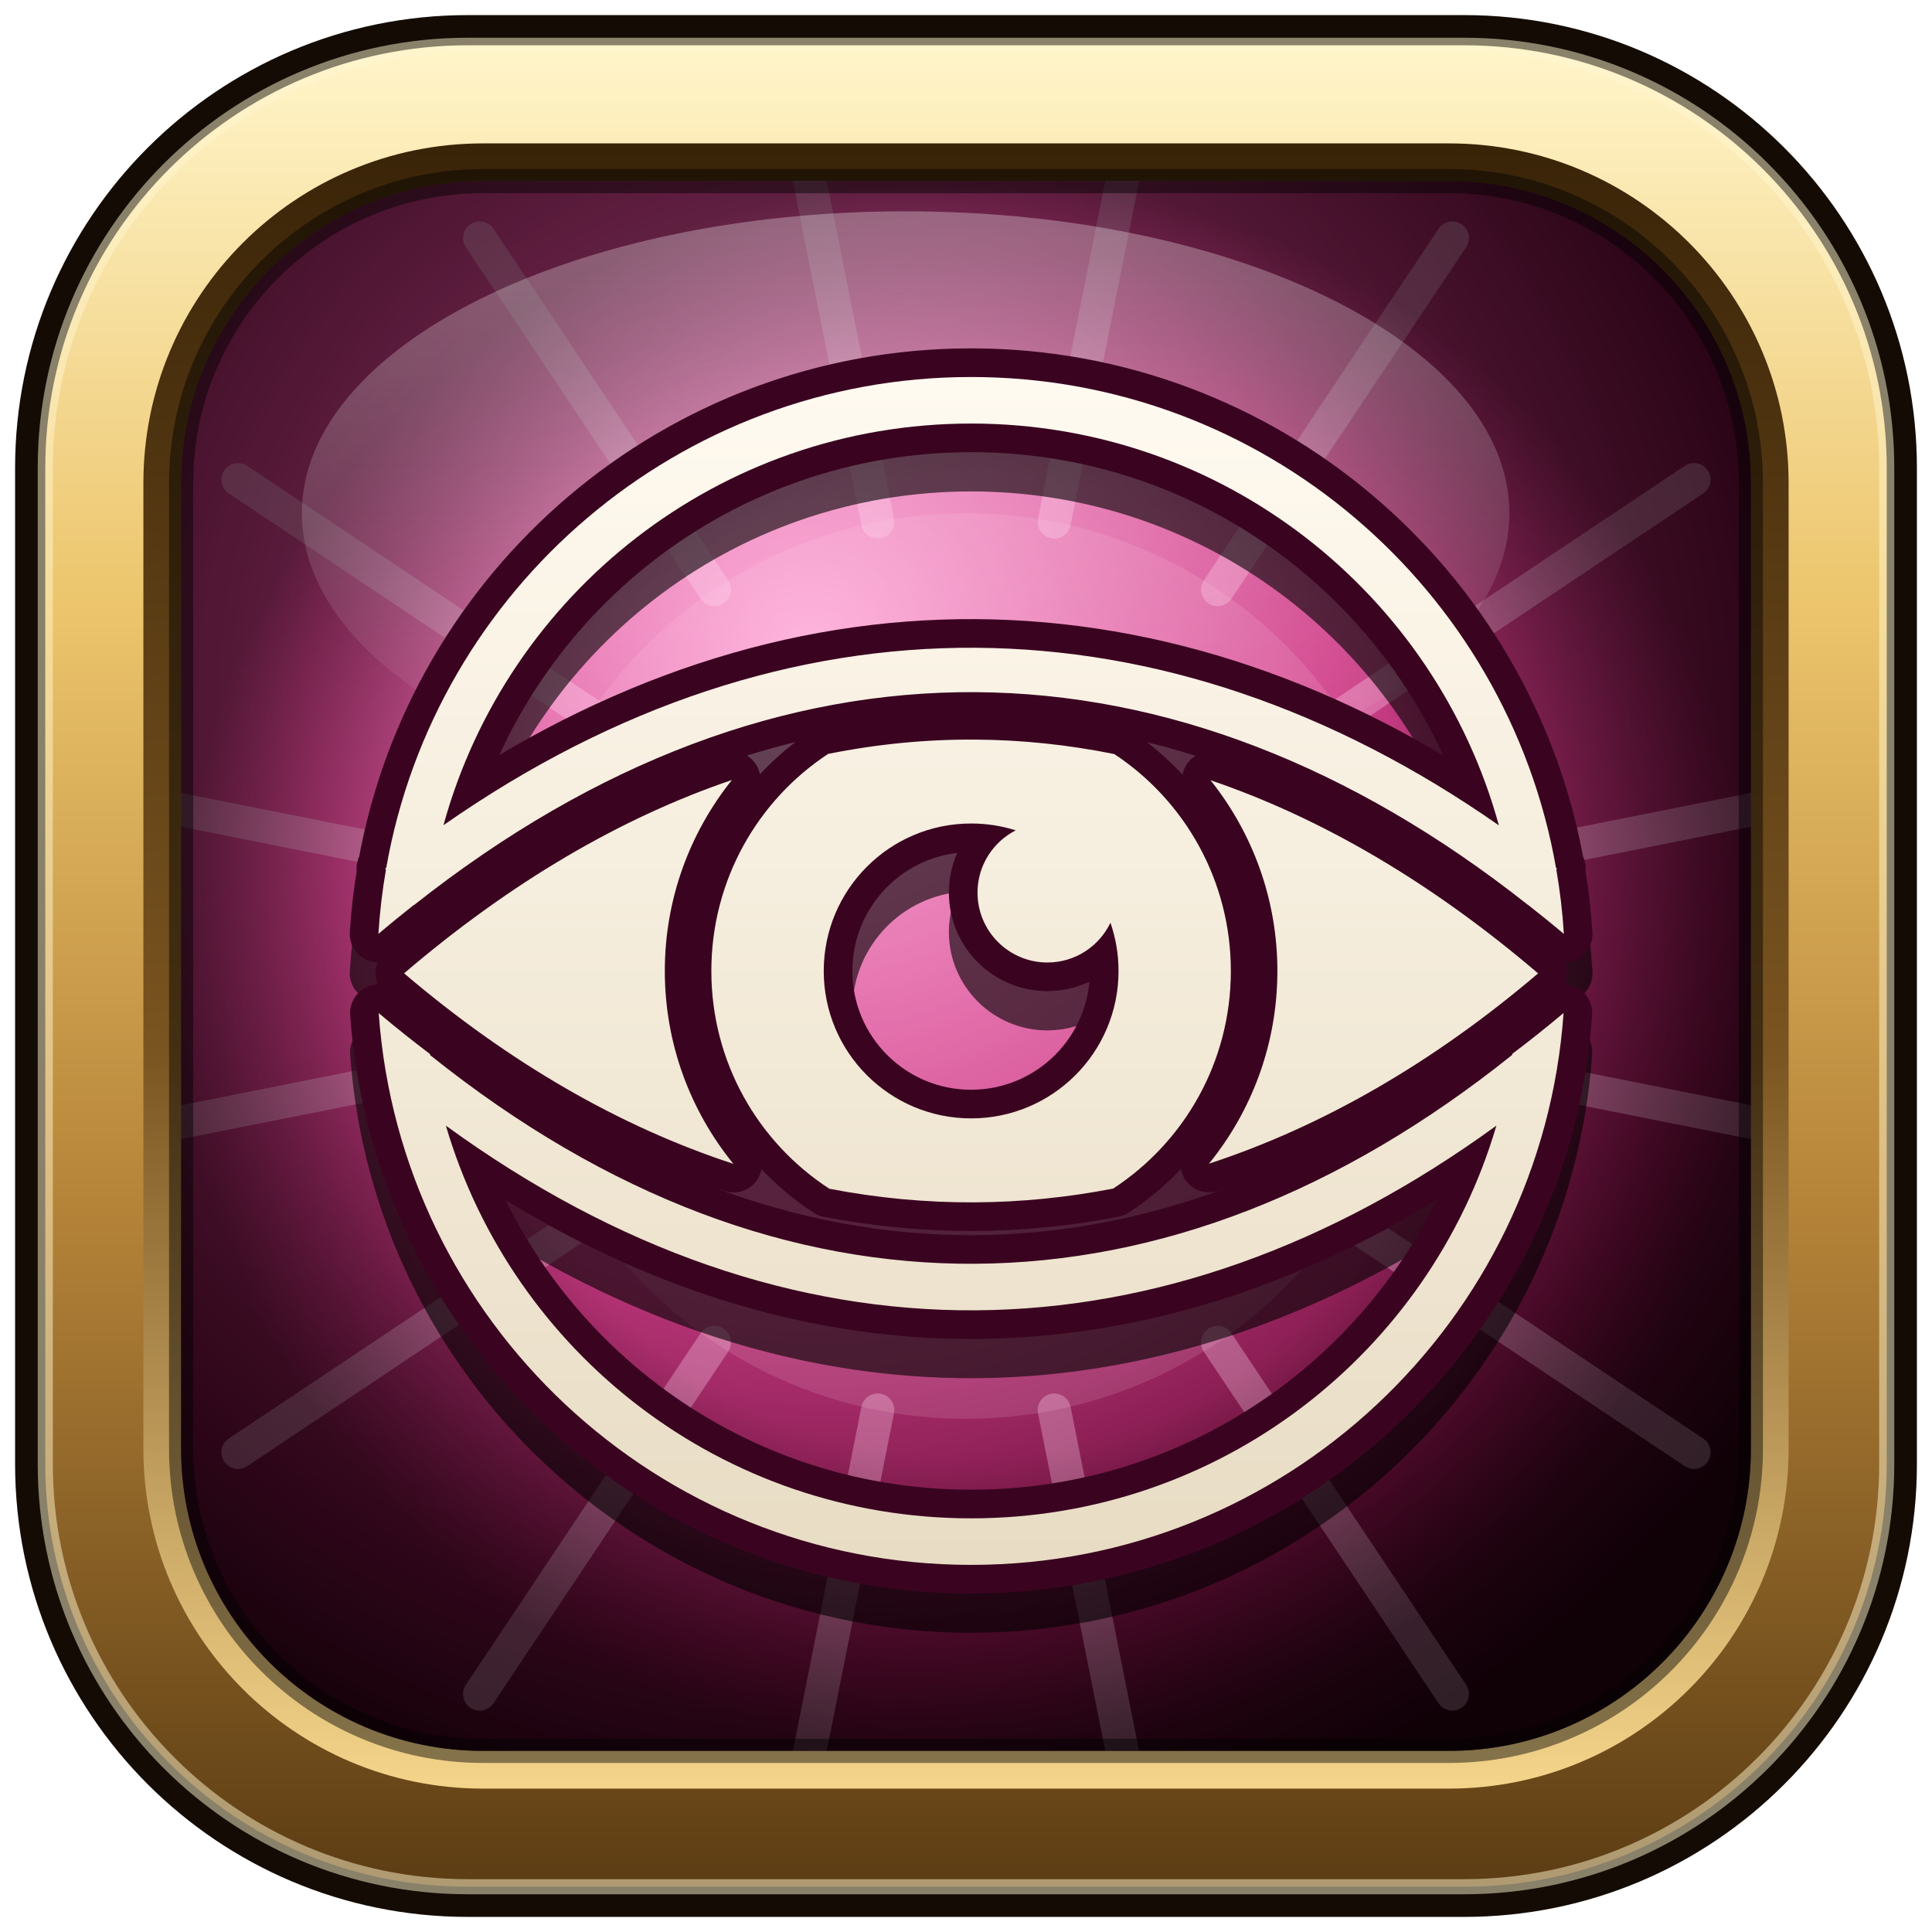
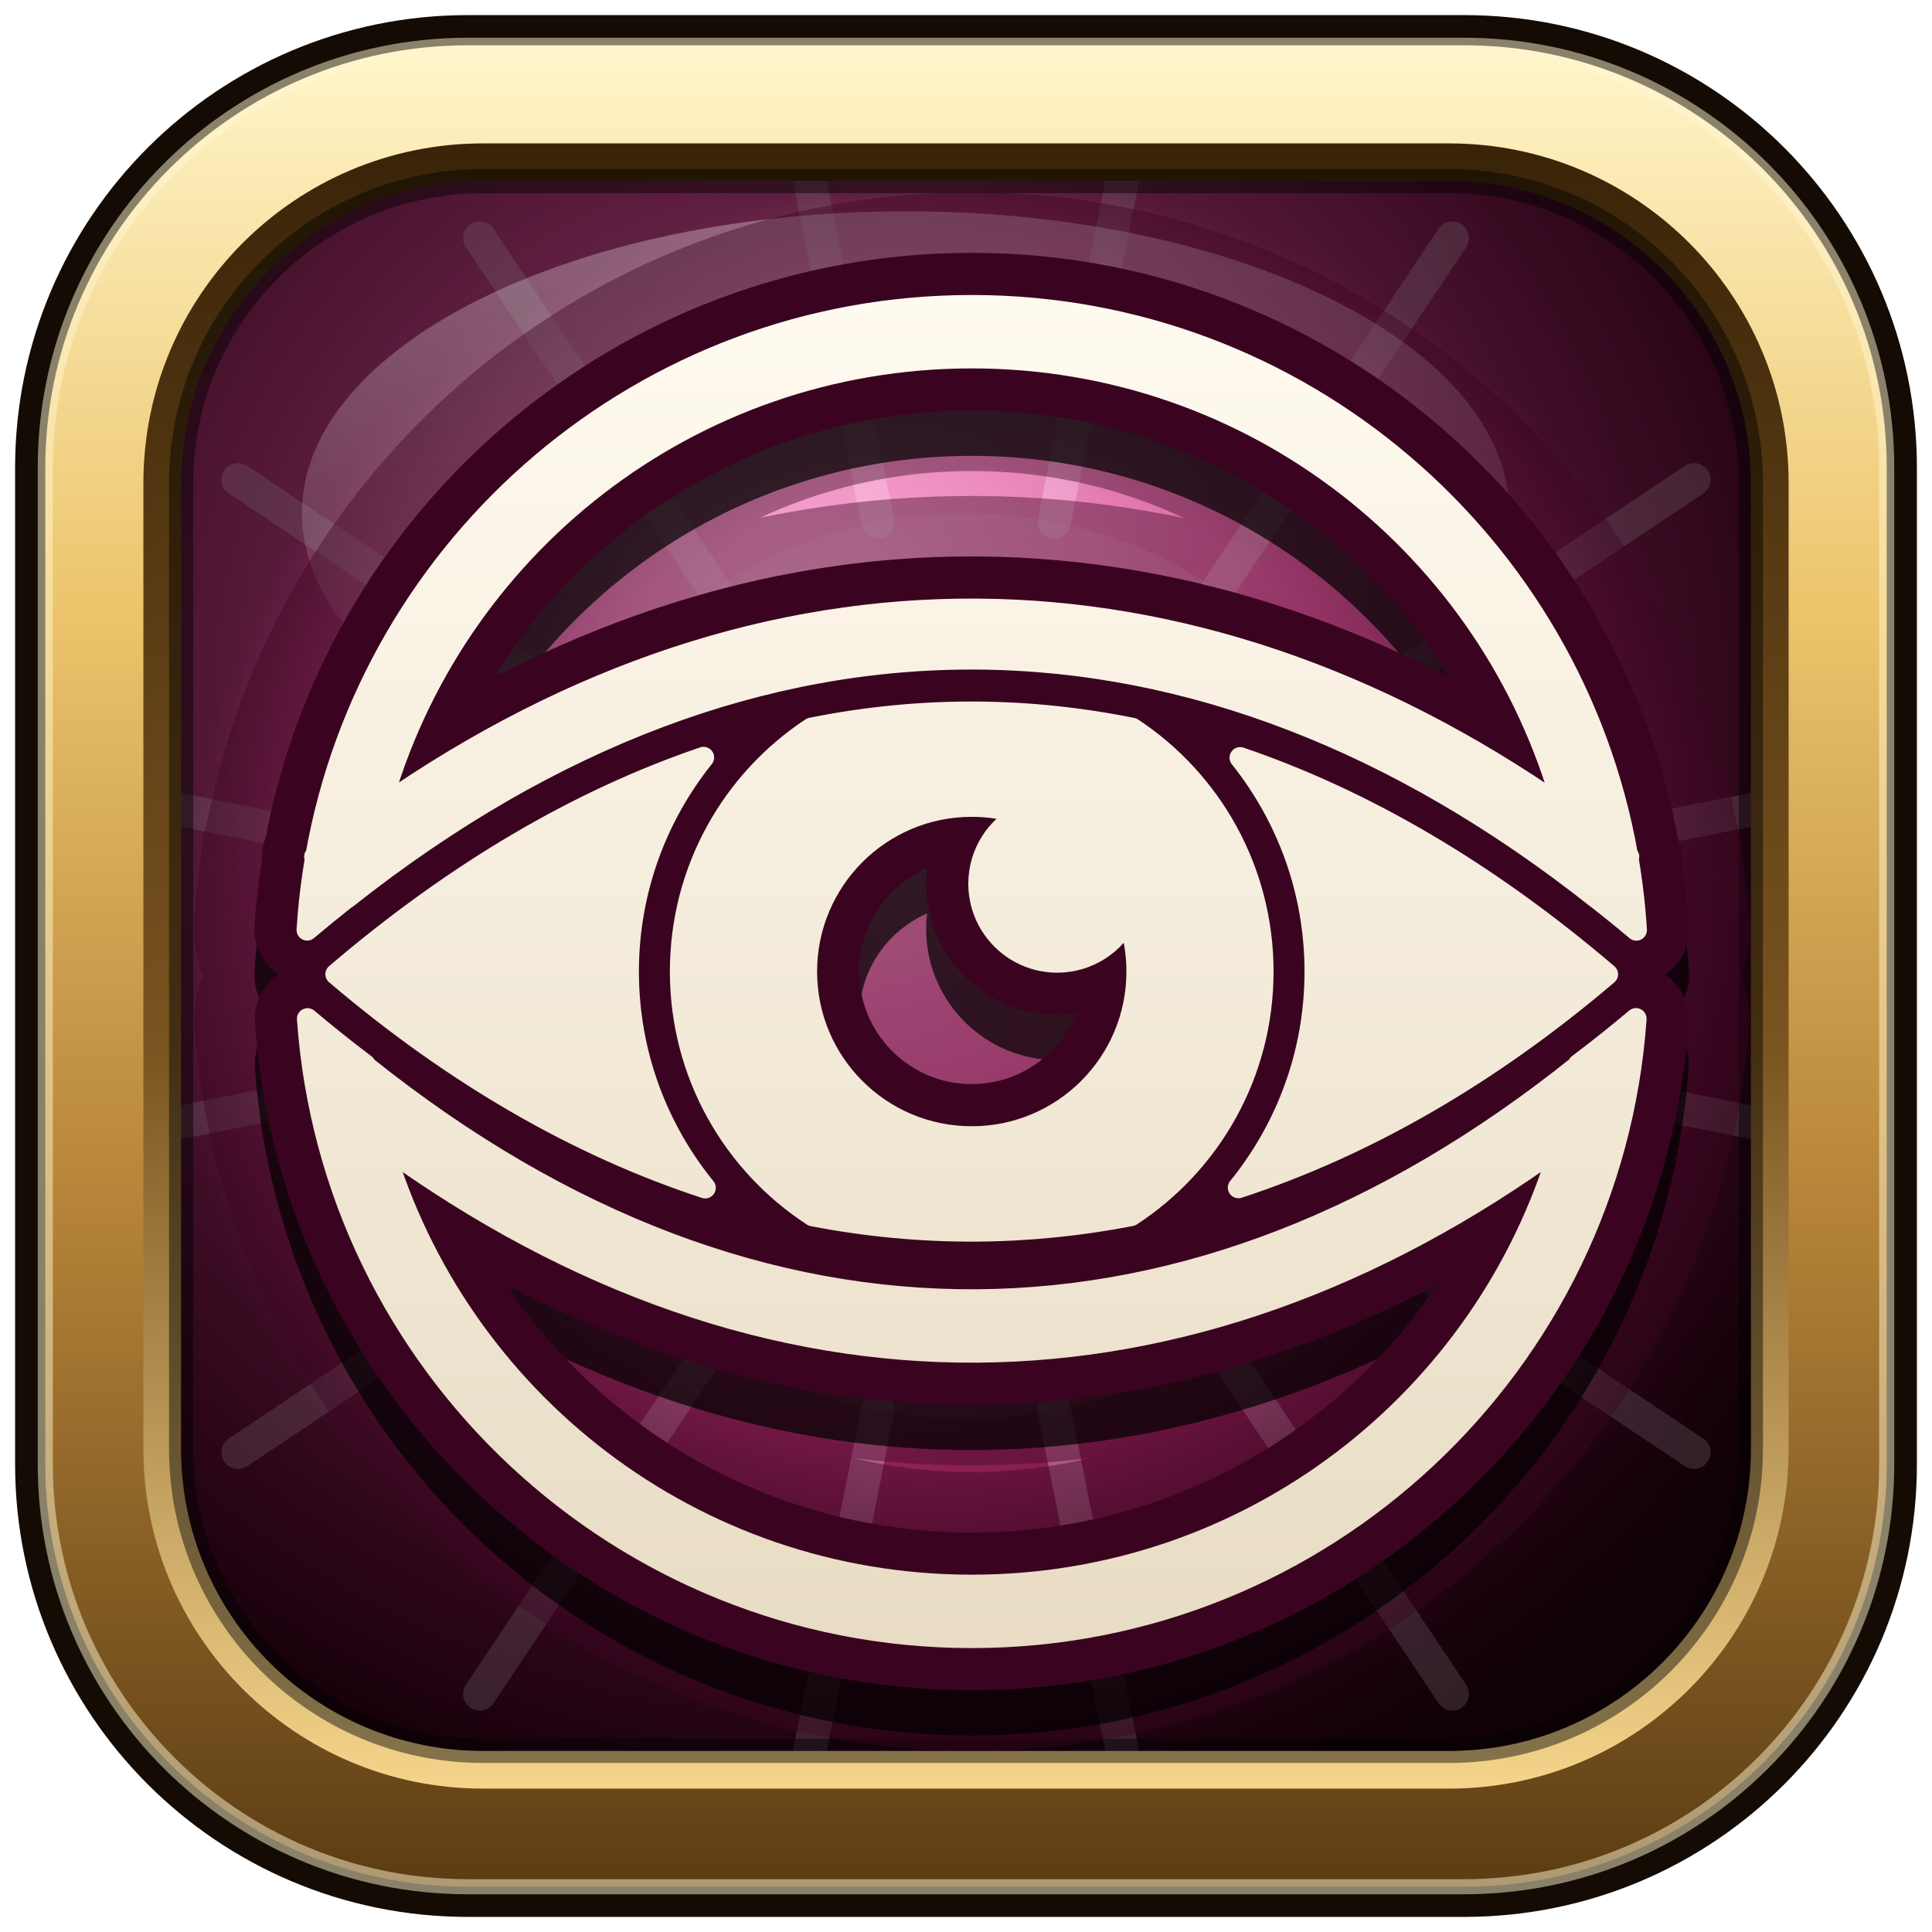
<svg xmlns="http://www.w3.org/2000/svg" viewBox="0 0 128 128" width="128" height="128">
  <defs>
    <linearGradient id="bezel" x1="0" y1="0" x2="0" y2="1">
      <stop offset="0" stop-color="#fff4c8" />
      <stop offset="0.3" stop-color="#ecc56c" />
      <stop offset="0.62" stop-color="#b8863a" />
      <stop offset="1" stop-color="#5e3e14" />
    </linearGradient>
    <linearGradient id="groove" x1="0" y1="0" x2="0" y2="1">
      <stop offset="0" stop-color="#3a2408" />
      <stop offset="0.55" stop-color="#7a5420" />
      <stop offset="1" stop-color="#f4d48a" />
    </linearGradient>
    <radialGradient id="enamel" cx="0.42" cy="0.36" r="0.72" fx="0.40" fy="0.30">
      <stop offset="0" stop-color="#ffa8d8" />
      <stop offset="0.45" stop-color="#d0408a" />
      <stop offset="0.82" stop-color="#640c36" />
      <stop offset="1" stop-color="#24020f" />
    </radialGradient>
    <radialGradient id="vig" cx="0.5" cy="0.5" r="0.5">
      <stop offset="0.62" stop-color="#000" stop-opacity="0" />
      <stop offset="1" stop-color="#000" stop-opacity="0.55" />
    </radialGradient>
    <linearGradient id="gloss" x1="0" y1="0" x2="0" y2="1">
      <stop offset="0" stop-color="#ffffff" stop-opacity="0.55" />
      <stop offset="1" stop-color="#ffffff" stop-opacity="0" />
    </linearGradient>
    <linearGradient id="glyph" x1="0" y1="0" x2="0" y2="1">
      <stop offset="0" stop-color="#fffaf0" />
      <stop offset="1" stop-color="#e8dcc4" />
    </linearGradient>
    <linearGradient id="goo" x1="0" y1="0" x2="0" y2="1">
      <stop offset="0" stop-color="#b4f05a" />
      <stop offset="0.6" stop-color="#5cb82a" />
      <stop offset="1" stop-color="#2e7a14" />
    </linearGradient>
    <linearGradient id="flame" x1="0" y1="1" x2="0" y2="0">
      <stop offset="0" stop-color="#fff0a0" />
      <stop offset="0.35" stop-color="#ffa030" />
      <stop offset="0.8" stop-color="#ff5010" stop-opacity="0.6" />
      <stop offset="1" stop-color="#ff3000" stop-opacity="0" />
    </linearGradient>
    <linearGradient id="mist" x1="0" y1="0" x2="0" y2="1">
      <stop offset="0" stop-color="#000" stop-opacity="0" />
      <stop offset="0.5" stop-color="#000" stop-opacity="0.62" />
      <stop offset="1" stop-color="#000" stop-opacity="0" />
    </linearGradient>
    <radialGradient id="halo" cx="0.5" cy="0.5" r="0.5">
      <stop offset="0" stop-color="#ffffff" stop-opacity="0.45" />
      <stop offset="1" stop-color="#ffffff" stop-opacity="0" />
    </radialGradient>
    <linearGradient id="glint" x1="0" y1="0" x2="1" y2="0">
      <stop offset="0" stop-color="#ffffff" stop-opacity="0" />
      <stop offset="0.5" stop-color="#ffffff" stop-opacity="1" />
      <stop offset="1" stop-color="#ffffff" stop-opacity="0" />
    </linearGradient>
    <clipPath id="en">
      <path d="M32.00 12.00 H96.00 A20.00 20.00 0 0 1 116.00 32.00 V96.00 A20.00 20.00 0 0 1 96.00 116.00 H32.00 A20.00 20.00 0 0 1 12.00 96.00 V32.00 A20.00 20.00 0 0 1 32.00 12.00 Z" />
    </clipPath>
  </defs>
  <path d="M31.00 1.00 H97.00 A30.00 30.00 0 0 1 127.00 31.00 V97.00 A30.00 30.00 0 0 1 97.00 127.00 H31.00 A30.00 30.00 0 0 1 1.00 97.00 V31.00 A30.00 30.00 0 0 1 31.00 1.00 Z" fill="#140c04" />
  <path d="M31.00 3.00 H97.00 A28.00 28.00 0 0 1 125.00 31.00 V97.00 A28.00 28.00 0 0 1 97.00 125.00 H31.00 A28.00 28.00 0 0 1 3.00 97.00 V31.00 A28.00 28.00 0 0 1 31.00 3.00 Z" fill="url(#bezel)" />
  <path d="M31.00 3.00 H97.00 A28.00 28.00 0 0 1 125.00 31.00 V97.00 A28.00 28.00 0 0 1 97.00 125.00 H31.00 A28.00 28.00 0 0 1 3.00 97.00 V31.00 A28.00 28.00 0 0 1 31.00 3.00 Z" fill="none" stroke="#fff6d0" stroke-width="1" opacity="0.5" />
  <path d="M32.00 9.50 H96.00 A22.50 22.50 0 0 1 118.50 32.00 V96.00 A22.50 22.50 0 0 1 96.00 118.50 H32.00 A22.50 22.50 0 0 1 9.50 96.00 V32.00 A22.50 22.50 0 0 1 32.00 9.50 Z" fill="url(#groove)" />
  <path d="M32.00 12.00 H96.00 A20.00 20.00 0 0 1 116.00 32.00 V96.00 A20.00 20.00 0 0 1 96.00 116.00 H32.00 A20.00 20.00 0 0 1 12.00 96.00 V32.00 A20.00 20.00 0 0 1 32.00 12.00 Z" fill="url(#enamel)" />
  <g clip-path="url(#en)">
    <path d="M93.42 69.85 L120.89 75.32 M88.94 80.67 L112.23 96.22 M80.67 88.94 L96.22 112.23 M69.85 93.42 L75.32 120.89 M58.15 93.42 L52.68 120.89 M47.33 88.94 L31.78 112.23 M39.06 80.67 L15.77 96.22 M34.58 69.85 L7.11 75.32 M34.58 58.15 L7.11 52.68 M39.06 47.33 L15.77 31.78 M47.33 39.06 L31.78 15.77 M58.15 34.58 L52.68 7.11 M69.85 34.58 L75.32 7.11 M80.67 39.06 L96.22 15.77 M88.94 47.33 L112.23 31.78 M93.42 58.15 L120.89 52.68 " stroke="#ffd6ee" stroke-width="2.2" stroke-linecap="round" opacity="0.32" />
    <circle cx="64" cy="64" r="30" fill="#ffd0ea" opacity="0.14" />
    <path d="M32.00 12.00 H96.00 A20.00 20.00 0 0 1 116.00 32.00 V96.00 A20.00 20.00 0 0 1 96.00 116.00 H32.00 A20.00 20.00 0 0 1 12.00 96.00 V32.00 A20.00 20.00 0 0 1 32.00 12.00 Z" fill="url(#vig)" />
    <ellipse cx="60" cy="34" rx="40" ry="20" fill="url(#gloss)" opacity="0.55" />
  </g>
  <path d="M32.00 12.00 H96.00 A20.00 20.00 0 0 1 116.00 32.00 V96.00 A20.00 20.00 0 0 1 96.00 116.00 H32.00 A20.00 20.00 0 0 1 12.00 96.00 V32.00 A20.00 20.00 0 0 1 32.00 12.00 Z" fill="none" stroke="#000" stroke-width="1.6" opacity="0.45" />
-   <g transform="translate(0 2.6) translate(21.760 21.760) scale(0.165)" opacity="0.6">
-     <path d="M258.063 19.5c-117.45 0-215.188 85.162-234.844 197.03l-.44.345.314.406a238.704 238.704 0 0 0-3.032 25.814c4.73-4 9.484-7.87 14.25-11.625l.063.06c146.48-115.9 305.707-112.07 447.344 0l.03-.03c4.787 3.76 9.572 7.615 14.313 11.625a238.268 238.268 0 0 0-3.032-25.875l.283-.375c-.135-.106-.272-.206-.407-.313C473.26 104.68 375.522 19.5 258.062 19.5zm0 18.688c101.242 0 186.342 68.277 211.906 161.343-66.862-46.73-138.216-70.87-210.064-71.31-72.09-.444-144.657 22.953-213.72 71.25 25.59-93.032 110.66-161.282 211.876-161.282zm1.843 126.906c-19.728-.138-39.508 1.77-59.28 5.75-28.27 18.638-46.876 50.68-46.876 87.156 0 36.69 18.828 68.857 47.375 87.438 19.428 3.744 38.904 5.57 58.344 5.468 18.58-.098 37.148-1.952 55.624-5.53 28.473-18.593 47.25-50.737 47.25-87.376 0-36.436-18.573-68.447-46.78-87.094-18.504-3.747-37.068-5.682-55.658-5.812zM162 181.314c-44.358 15.08-88.47 40.774-131.625 77.624 42.734 36.39 87.183 61.755 132.22 76.5-17.2-21.155-27.532-48.113-27.532-77.438 0-28.983 10.098-55.64 26.937-76.688zm192.188.092C370.976 202.44 381.03 229.06 381.03 258c0 29.296-10.305 56.23-27.467 77.375 45.355-14.86 89.806-40.357 132.156-76.406-42.67-36.427-86.778-62.318-131.533-77.564zm-96.125 17.375c6.243 0 12.255.957 17.906 2.75-9.1 4.638-15.345 14.09-15.345 25 0 15.492 12.572 28.064 28.063 28.064 11.16 0 20.795-6.534 25.312-15.97a59.072 59.072 0 0 1 3.25 19.376c0 32.69-26.498 59.188-59.188 59.188S198.875 290.69 198.875 258s26.498-59.22 59.188-59.22zm237.875 76.095a488.107 488.107 0 0 1-20.594 16.406c-.022.147-.04.293-.063.44-68.965 55.238-142.036 83.367-215.467 83.842-73.467.476-147.678-26.688-218.97-83.78-.022-.146-.04-.292-.062-.438a490.628 490.628 0 0 1-20.593-16.438C28.874 398.63 132.153 496.47 258.063 496.47c125.92 0 229.204-97.856 237.875-221.595zm-448.782 45.22c68.69 50.006 140.915 74.62 212.78 74.155 71.622-.463 142.556-25.776 209.033-74.156-26.753 91.21-110.98 157.687-210.908 157.687-99.92 0-184.145-66.49-210.906-157.686z" fill="#000" stroke="#000" stroke-width="23.0" stroke-linejoin="round" />
+   <g transform="translate(16.640 16.640) scale(0.185)" opacity="0.42">
+     <path d="M258.063 19.5c-117.45 0-215.188 85.162-234.844 197.03l-.44.345.314.406a238.704 238.704 0 0 0-3.032 25.814c4.73-4 9.484-7.87 14.25-11.625l.063.06c146.48-115.9 305.707-112.07 447.344 0l.03-.03c4.787 3.76 9.572 7.615 14.313 11.625a238.268 238.268 0 0 0-3.032-25.875l.283-.375c-.135-.106-.272-.206-.407-.313C473.26 104.68 375.522 19.5 258.062 19.5zm0 18.688c101.242 0 186.342 68.277 211.906 161.343-66.862-46.73-138.216-70.87-210.064-71.31-72.09-.444-144.657 22.953-213.72 71.25 25.59-93.032 110.66-161.282 211.876-161.282zm1.843 126.906c-19.728-.138-39.508 1.77-59.28 5.75-28.27 18.638-46.876 50.68-46.876 87.156 0 36.69 18.828 68.857 47.375 87.438 19.428 3.744 38.904 5.57 58.344 5.468 18.58-.098 37.148-1.952 55.624-5.53 28.473-18.593 47.25-50.737 47.25-87.376 0-36.436-18.573-68.447-46.78-87.094-18.504-3.747-37.068-5.682-55.658-5.812zM162 181.314c-44.358 15.08-88.47 40.774-131.625 77.624 42.734 36.39 87.183 61.755 132.22 76.5-17.2-21.155-27.532-48.113-27.532-77.438 0-28.983 10.098-55.64 26.937-76.688zm192.188.092C370.976 202.44 381.03 229.06 381.03 258c0 29.296-10.305 56.23-27.467 77.375 45.355-14.86 89.806-40.357 132.156-76.406-42.67-36.427-86.778-62.318-131.533-77.564zm-96.125 17.375c6.243 0 12.255.957 17.906 2.75-9.1 4.638-15.345 14.09-15.345 25 0 15.492 12.572 28.064 28.063 28.064 11.16 0 20.795-6.534 25.312-15.97a59.072 59.072 0 0 1 3.25 19.376c0 32.69-26.498 59.188-59.188 59.188S198.875 290.69 198.875 258s26.498-59.22 59.188-59.22zm237.875 76.095a488.107 488.107 0 0 1-20.594 16.406c-.022.147-.04.293-.063.44-68.965 55.238-142.036 83.367-215.467 83.842-73.467.476-147.678-26.688-218.97-83.78-.022-.146-.04-.292-.062-.438a490.628 490.628 0 0 1-20.593-16.438C28.874 398.63 132.153 496.47 258.063 496.47c125.92 0 229.204-97.856 237.875-221.595zm-448.782 45.22c68.69 50.006 140.915 74.62 212.78 74.155 71.622-.463 142.556-25.776 209.033-74.156-26.753 91.21-110.98 157.687-210.908 157.687-99.92 0-184.145-66.49-210.906-157.686z" fill="#3a0420" stroke="#3a0420" stroke-width="81.1" stroke-linejoin="round" />
  </g>
-   <g transform="translate(21.760 21.760) scale(0.165)">
-     <path d="M258.063 19.5c-117.45 0-215.188 85.162-234.844 197.03l-.44.345.314.406a238.704 238.704 0 0 0-3.032 25.814c4.73-4 9.484-7.87 14.25-11.625l.063.06c146.48-115.9 305.707-112.07 447.344 0l.03-.03c4.787 3.76 9.572 7.615 14.313 11.625a238.268 238.268 0 0 0-3.032-25.875l.283-.375c-.135-.106-.272-.206-.407-.313C473.26 104.68 375.522 19.5 258.062 19.5zm0 18.688c101.242 0 186.342 68.277 211.906 161.343-66.862-46.73-138.216-70.87-210.064-71.31-72.09-.444-144.657 22.953-213.72 71.25 25.59-93.032 110.66-161.282 211.876-161.282zm1.843 126.906c-19.728-.138-39.508 1.77-59.28 5.75-28.27 18.638-46.876 50.68-46.876 87.156 0 36.69 18.828 68.857 47.375 87.438 19.428 3.744 38.904 5.57 58.344 5.468 18.58-.098 37.148-1.952 55.624-5.53 28.473-18.593 47.25-50.737 47.25-87.376 0-36.436-18.573-68.447-46.78-87.094-18.504-3.747-37.068-5.682-55.658-5.812zM162 181.314c-44.358 15.08-88.47 40.774-131.625 77.624 42.734 36.39 87.183 61.755 132.22 76.5-17.2-21.155-27.532-48.113-27.532-77.438 0-28.983 10.098-55.64 26.937-76.688zm192.188.092C370.976 202.44 381.03 229.06 381.03 258c0 29.296-10.305 56.23-27.467 77.375 45.355-14.86 89.806-40.357 132.156-76.406-42.67-36.427-86.778-62.318-131.533-77.564zm-96.125 17.375c6.243 0 12.255.957 17.906 2.75-9.1 4.638-15.345 14.09-15.345 25 0 15.492 12.572 28.064 28.063 28.064 11.16 0 20.795-6.534 25.312-15.97a59.072 59.072 0 0 1 3.25 19.376c0 32.69-26.498 59.188-59.188 59.188S198.875 290.69 198.875 258s26.498-59.22 59.188-59.22zm237.875 76.095a488.107 488.107 0 0 1-20.594 16.406c-.022.147-.04.293-.063.44-68.965 55.238-142.036 83.367-215.467 83.842-73.467.476-147.678-26.688-218.97-83.78-.022-.146-.04-.292-.062-.438a490.628 490.628 0 0 1-20.593-16.438C28.874 398.63 132.153 496.47 258.063 496.47c125.92 0 229.204-97.856 237.875-221.595zm-448.782 45.22c68.69 50.006 140.915 74.62 212.78 74.155 71.622-.463 142.556-25.776 209.033-74.156-26.753 91.21-110.98 157.687-210.908 157.687-99.92 0-184.145-66.49-210.906-157.686z" fill="#3a0420" stroke="#3a0420" stroke-width="23.0" stroke-linejoin="round" />
+   <g transform="translate(0 3.0) translate(16.640 16.640) scale(0.185)" opacity="0.7">
+     <path d="M258.063 19.5c-117.45 0-215.188 85.162-234.844 197.03l-.44.345.314.406a238.704 238.704 0 0 0-3.032 25.814c4.73-4 9.484-7.87 14.25-11.625l.063.06c146.48-115.9 305.707-112.07 447.344 0l.03-.03c4.787 3.76 9.572 7.615 14.313 11.625a238.268 238.268 0 0 0-3.032-25.875l.283-.375c-.135-.106-.272-.206-.407-.313C473.26 104.68 375.522 19.5 258.062 19.5zm0 18.688c101.242 0 186.342 68.277 211.906 161.343-66.862-46.73-138.216-70.87-210.064-71.31-72.09-.444-144.657 22.953-213.72 71.25 25.59-93.032 110.66-161.282 211.876-161.282zm1.843 126.906c-19.728-.138-39.508 1.77-59.28 5.75-28.27 18.638-46.876 50.68-46.876 87.156 0 36.69 18.828 68.857 47.375 87.438 19.428 3.744 38.904 5.57 58.344 5.468 18.58-.098 37.148-1.952 55.624-5.53 28.473-18.593 47.25-50.737 47.25-87.376 0-36.436-18.573-68.447-46.78-87.094-18.504-3.747-37.068-5.682-55.658-5.812zM162 181.314c-44.358 15.08-88.47 40.774-131.625 77.624 42.734 36.39 87.183 61.755 132.22 76.5-17.2-21.155-27.532-48.113-27.532-77.438 0-28.983 10.098-55.64 26.937-76.688zm192.188.092C370.976 202.44 381.03 229.06 381.03 258c0 29.296-10.305 56.23-27.467 77.375 45.355-14.86 89.806-40.357 132.156-76.406-42.67-36.427-86.778-62.318-131.533-77.564zm-96.125 17.375c6.243 0 12.255.957 17.906 2.75-9.1 4.638-15.345 14.09-15.345 25 0 15.492 12.572 28.064 28.063 28.064 11.16 0 20.795-6.534 25.312-15.97a59.072 59.072 0 0 1 3.25 19.376c0 32.69-26.498 59.188-59.188 59.188S198.875 290.69 198.875 258s26.498-59.22 59.188-59.22zm237.875 76.095a488.107 488.107 0 0 1-20.594 16.406c-.022.147-.04.293-.063.44-68.965 55.238-142.036 83.367-215.467 83.842-73.467.476-147.678-26.688-218.97-83.78-.022-.146-.04-.292-.062-.438a490.628 490.628 0 0 1-20.593-16.438C28.874 398.63 132.153 496.47 258.063 496.47c125.92 0 229.204-97.856 237.875-221.595zm-448.782 45.22c68.69 50.006 140.915 74.62 212.78 74.155 71.622-.463 142.556-25.776 209.033-74.156-26.753 91.21-110.98 157.687-210.908 157.687-99.92 0-184.145-66.49-210.906-157.686z" fill="#000" stroke="#000" stroke-width="37.8" stroke-linejoin="round" />
  </g>
-   <g transform="translate(21.760 21.760) scale(0.165)">
-     <path d="M258.063 19.5c-117.45 0-215.188 85.162-234.844 197.03l-.44.345.314.406a238.704 238.704 0 0 0-3.032 25.814c4.73-4 9.484-7.87 14.25-11.625l.063.06c146.48-115.9 305.707-112.07 447.344 0l.03-.03c4.787 3.76 9.572 7.615 14.313 11.625a238.268 238.268 0 0 0-3.032-25.875l.283-.375c-.135-.106-.272-.206-.407-.313C473.26 104.68 375.522 19.5 258.062 19.5zm0 18.688c101.242 0 186.342 68.277 211.906 161.343-66.862-46.73-138.216-70.87-210.064-71.31-72.09-.444-144.657 22.953-213.72 71.25 25.59-93.032 110.66-161.282 211.876-161.282zm1.843 126.906c-19.728-.138-39.508 1.77-59.28 5.75-28.27 18.638-46.876 50.68-46.876 87.156 0 36.69 18.828 68.857 47.375 87.438 19.428 3.744 38.904 5.57 58.344 5.468 18.58-.098 37.148-1.952 55.624-5.53 28.473-18.593 47.25-50.737 47.25-87.376 0-36.436-18.573-68.447-46.78-87.094-18.504-3.747-37.068-5.682-55.658-5.812zM162 181.314c-44.358 15.08-88.47 40.774-131.625 77.624 42.734 36.39 87.183 61.755 132.22 76.5-17.2-21.155-27.532-48.113-27.532-77.438 0-28.983 10.098-55.64 26.937-76.688zm192.188.092C370.976 202.44 381.03 229.06 381.03 258c0 29.296-10.305 56.23-27.467 77.375 45.355-14.86 89.806-40.357 132.156-76.406-42.67-36.427-86.778-62.318-131.533-77.564zm-96.125 17.375c6.243 0 12.255.957 17.906 2.75-9.1 4.638-15.345 14.09-15.345 25 0 15.492 12.572 28.064 28.063 28.064 11.16 0 20.795-6.534 25.312-15.97a59.072 59.072 0 0 1 3.25 19.376c0 32.69-26.498 59.188-59.188 59.188S198.875 290.69 198.875 258s26.498-59.22 59.188-59.22zm237.875 76.095a488.107 488.107 0 0 1-20.594 16.406c-.022.147-.04.293-.063.44-68.965 55.238-142.036 83.367-215.467 83.842-73.467.476-147.678-26.688-218.97-83.78-.022-.146-.04-.292-.062-.438a490.628 490.628 0 0 1-20.593-16.438C28.874 398.63 132.153 496.47 258.063 496.47c125.92 0 229.204-97.856 237.875-221.595zm-448.782 45.22c68.69 50.006 140.915 74.62 212.78 74.155 71.622-.463 142.556-25.776 209.033-74.156-26.753 91.21-110.98 157.687-210.908 157.687-99.92 0-184.145-66.49-210.906-157.686z" fill="url(#glyph)" />
+   <g transform="translate(16.640 16.640) scale(0.185)">
+     <path d="M258.063 19.5c-117.45 0-215.188 85.162-234.844 197.03l-.44.345.314.406a238.704 238.704 0 0 0-3.032 25.814c4.73-4 9.484-7.87 14.25-11.625l.063.06c146.48-115.9 305.707-112.07 447.344 0l.03-.03c4.787 3.76 9.572 7.615 14.313 11.625a238.268 238.268 0 0 0-3.032-25.875l.283-.375c-.135-.106-.272-.206-.407-.313C473.26 104.68 375.522 19.5 258.062 19.5zm0 18.688c101.242 0 186.342 68.277 211.906 161.343-66.862-46.73-138.216-70.87-210.064-71.31-72.09-.444-144.657 22.953-213.72 71.25 25.59-93.032 110.66-161.282 211.876-161.282zm1.843 126.906c-19.728-.138-39.508 1.77-59.28 5.75-28.27 18.638-46.876 50.68-46.876 87.156 0 36.69 18.828 68.857 47.375 87.438 19.428 3.744 38.904 5.57 58.344 5.468 18.58-.098 37.148-1.952 55.624-5.53 28.473-18.593 47.25-50.737 47.25-87.376 0-36.436-18.573-68.447-46.78-87.094-18.504-3.747-37.068-5.682-55.658-5.812zM162 181.314c-44.358 15.08-88.47 40.774-131.625 77.624 42.734 36.39 87.183 61.755 132.22 76.5-17.2-21.155-27.532-48.113-27.532-77.438 0-28.983 10.098-55.64 26.937-76.688zm192.188.092C370.976 202.44 381.03 229.06 381.03 258c0 29.296-10.305 56.23-27.467 77.375 45.355-14.86 89.806-40.357 132.156-76.406-42.67-36.427-86.778-62.318-131.533-77.564zm-96.125 17.375c6.243 0 12.255.957 17.906 2.75-9.1 4.638-15.345 14.09-15.345 25 0 15.492 12.572 28.064 28.063 28.064 11.16 0 20.795-6.534 25.312-15.97a59.072 59.072 0 0 1 3.25 19.376c0 32.69-26.498 59.188-59.188 59.188S198.875 290.69 198.875 258s26.498-59.22 59.188-59.22zm237.875 76.095a488.107 488.107 0 0 1-20.594 16.406c-.022.147-.04.293-.063.44-68.965 55.238-142.036 83.367-215.467 83.842-73.467.476-147.678-26.688-218.97-83.78-.022-.146-.04-.292-.062-.438a490.628 490.628 0 0 1-20.593-16.438C28.874 398.63 132.153 496.47 258.063 496.47c125.92 0 229.204-97.856 237.875-221.595zm-448.782 45.22c68.69 50.006 140.915 74.62 212.78 74.155 71.622-.463 142.556-25.776 209.033-74.156-26.753 91.21-110.98 157.687-210.908 157.687-99.92 0-184.145-66.49-210.906-157.686z" fill="#3a0420" stroke="#3a0420" stroke-width="37.8" stroke-linejoin="round" />
+   </g>
+   <g transform="translate(16.640 16.640) scale(0.185)">
+     <path d="M258.063 19.5c-117.45 0-215.188 85.162-234.844 197.03l-.44.345.314.406a238.704 238.704 0 0 0-3.032 25.814c4.73-4 9.484-7.87 14.25-11.625l.063.06c146.48-115.9 305.707-112.07 447.344 0l.03-.03c4.787 3.76 9.572 7.615 14.313 11.625a238.268 238.268 0 0 0-3.032-25.875l.283-.375c-.135-.106-.272-.206-.407-.313C473.26 104.68 375.522 19.5 258.062 19.5zm0 18.688c101.242 0 186.342 68.277 211.906 161.343-66.862-46.73-138.216-70.87-210.064-71.31-72.09-.444-144.657 22.953-213.72 71.25 25.59-93.032 110.66-161.282 211.876-161.282zm1.843 126.906c-19.728-.138-39.508 1.77-59.28 5.75-28.27 18.638-46.876 50.68-46.876 87.156 0 36.69 18.828 68.857 47.375 87.438 19.428 3.744 38.904 5.57 58.344 5.468 18.58-.098 37.148-1.952 55.624-5.53 28.473-18.593 47.25-50.737 47.25-87.376 0-36.436-18.573-68.447-46.78-87.094-18.504-3.747-37.068-5.682-55.658-5.812zM162 181.314c-44.358 15.08-88.47 40.774-131.625 77.624 42.734 36.39 87.183 61.755 132.22 76.5-17.2-21.155-27.532-48.113-27.532-77.438 0-28.983 10.098-55.64 26.937-76.688zm192.188.092C370.976 202.44 381.03 229.06 381.03 258c0 29.296-10.305 56.23-27.467 77.375 45.355-14.86 89.806-40.357 132.156-76.406-42.67-36.427-86.778-62.318-131.533-77.564zm-96.125 17.375c6.243 0 12.255.957 17.906 2.75-9.1 4.638-15.345 14.09-15.345 25 0 15.492 12.572 28.064 28.063 28.064 11.16 0 20.795-6.534 25.312-15.97a59.072 59.072 0 0 1 3.25 19.376c0 32.69-26.498 59.188-59.188 59.188S198.875 290.69 198.875 258s26.498-59.22 59.188-59.22zm237.875 76.095a488.107 488.107 0 0 1-20.594 16.406c-.022.147-.04.293-.063.44-68.965 55.238-142.036 83.367-215.467 83.842-73.467.476-147.678-26.688-218.97-83.78-.022-.146-.04-.292-.062-.438a490.628 490.628 0 0 1-20.593-16.438C28.874 398.63 132.153 496.47 258.063 496.47c125.92 0 229.204-97.856 237.875-221.595zm-448.782 45.22c68.69 50.006 140.915 74.62 212.78 74.155 71.622-.463 142.556-25.776 209.033-74.156-26.753 91.21-110.98 157.687-210.908 157.687-99.92 0-184.145-66.49-210.906-157.686z" fill="url(#glyph)" stroke="url(#glyph)" stroke-width="7.6" stroke-linejoin="round" />
  </g>
</svg>
